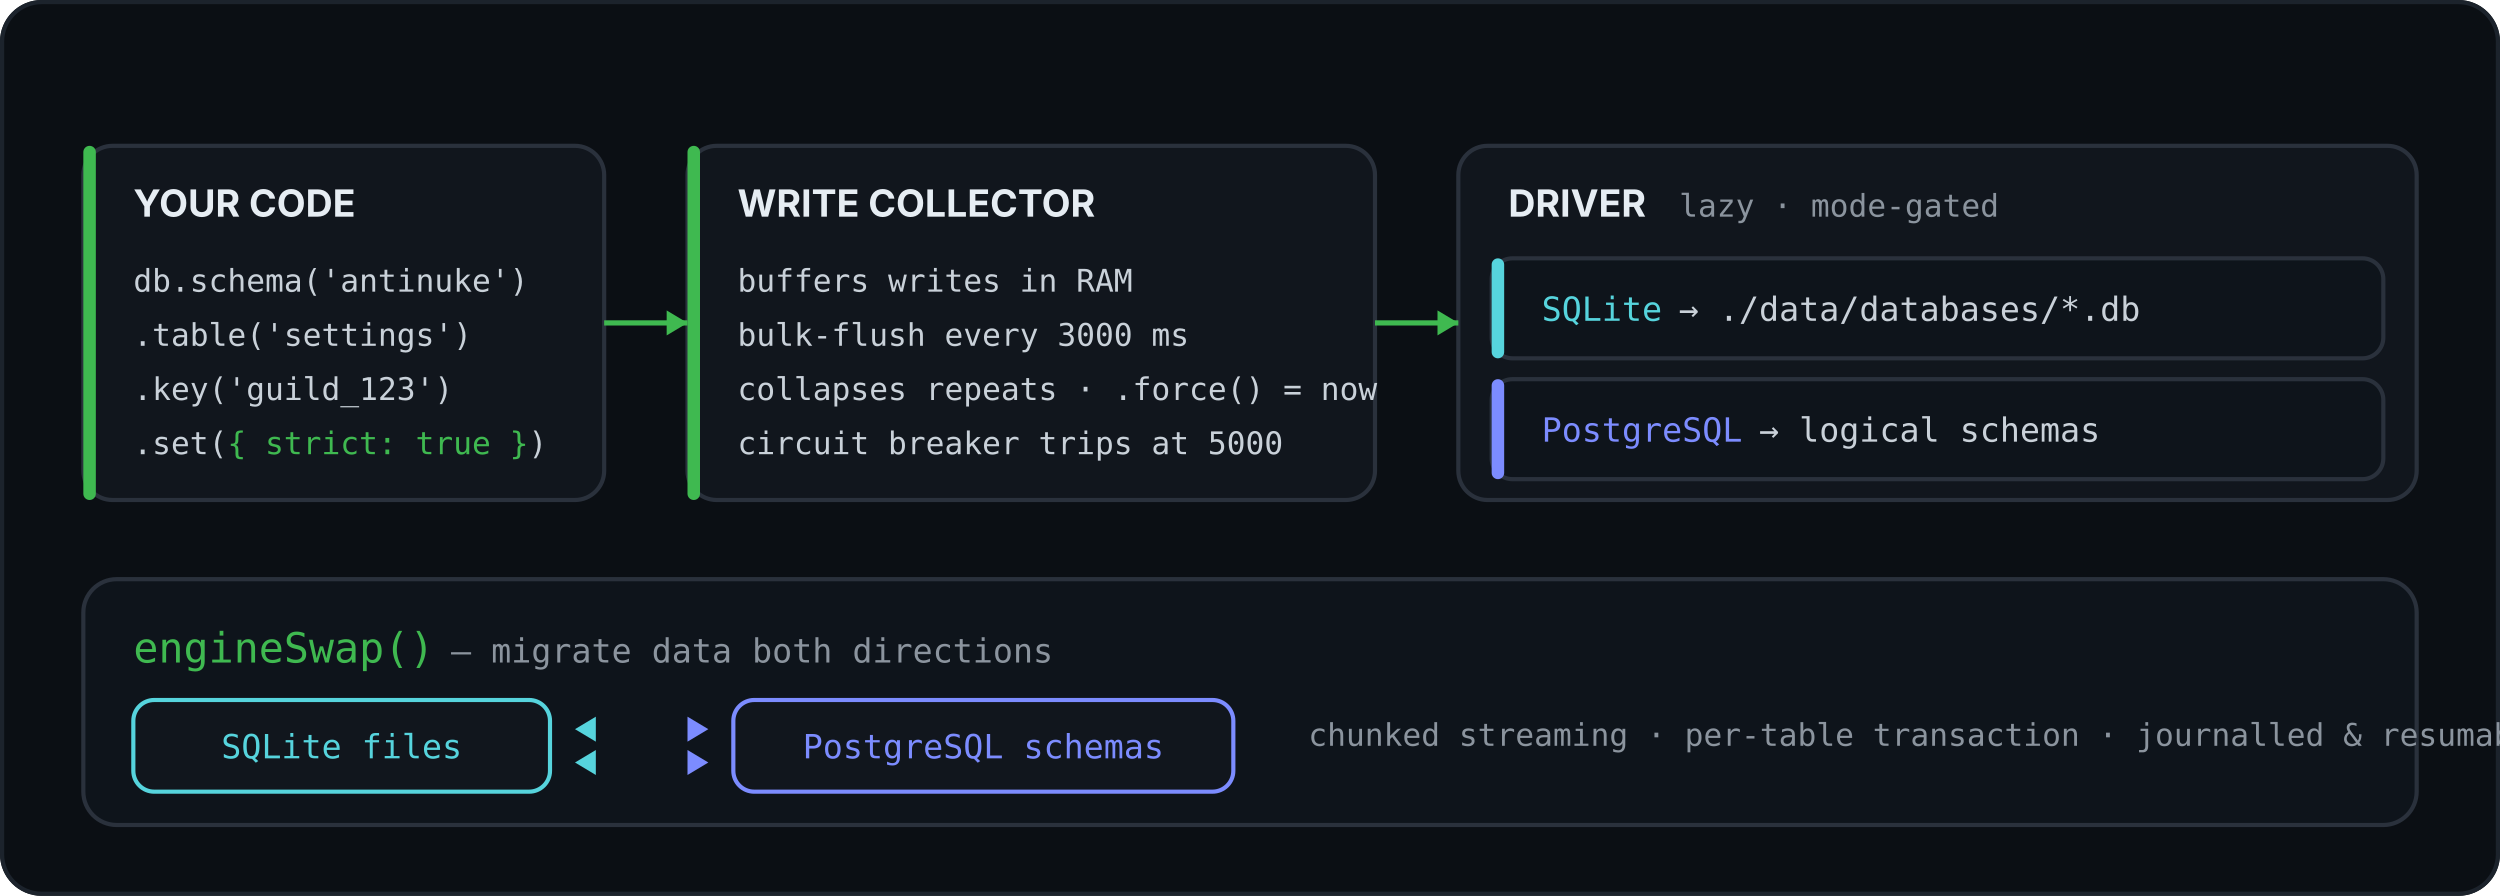
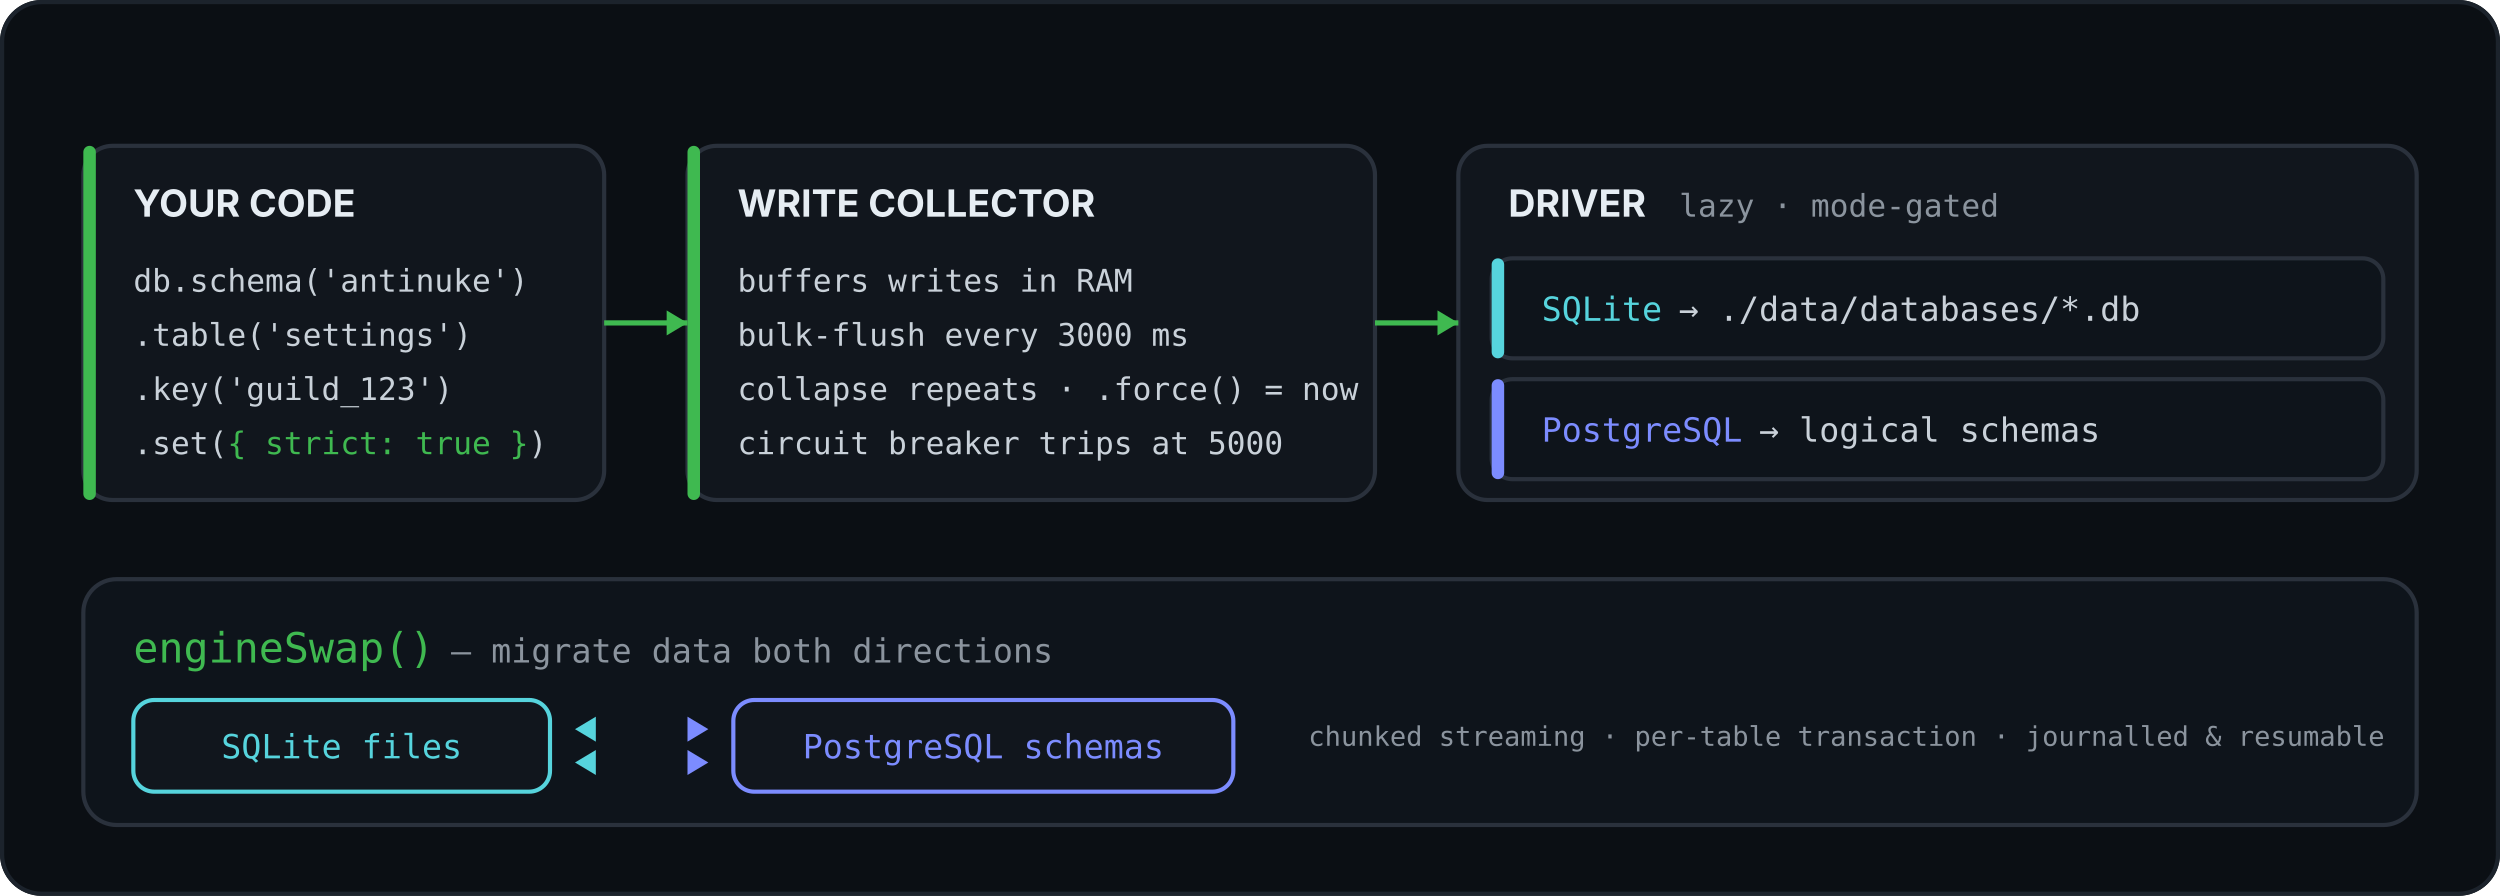
<svg xmlns="http://www.w3.org/2000/svg" width="1200" height="430" viewBox="0 0 1200 430" role="img" aria-labelledby="archTitle archDesc">
  <defs>
    <linearGradient id="swap2" x1="0" y1="0" x2="1" y2="0">
      <stop offset="0" stop-color="#56d4dd" />
      <stop offset="1" stop-color="#7c8cff" />
    </linearGradient>
  </defs>
  <rect x="0" y="0" width="1200" height="430" rx="20" fill="#0b0f14" />
  <rect x="1" y="1" width="1198" height="428" rx="19" fill="none" stroke="#1c232c" stroke-width="2" />
  <g font-family="ui-monospace, SFMono-Regular, Menlo, monospace">
    <rect x="40" y="70" width="250" height="170" rx="14" fill="#11161d" stroke="#2a313c" stroke-width="2" />
    <rect x="40" y="70" width="6" height="170" rx="3" fill="#3fb950" />
    <text x="64" y="104" font-family="-apple-system, 'Segoe UI', sans-serif" font-size="18" font-weight="700" fill="#e6edf3">YOUR CODE</text>
    <text x="64" y="140" font-size="15" fill="#c9d1d9">db.schema('antinuke')</text>
    <text x="64" y="166" font-size="15" fill="#c9d1d9">  .table('settings')</text>
    <text x="64" y="192" font-size="15" fill="#c9d1d9">  .key('guild_123')</text>
    <text x="64" y="218" font-size="15" fill="#c9d1d9">  .set(<tspan fill="#3fb950">{ strict: true }</tspan>)</text>
    <rect x="330" y="70" width="330" height="170" rx="14" fill="#11161d" stroke="#2a313c" stroke-width="2" />
    <rect x="330" y="70" width="6" height="170" rx="3" fill="#3fb950" />
    <text x="354" y="104" font-family="-apple-system, 'Segoe UI', sans-serif" font-size="18" font-weight="700" fill="#e6edf3">WRITE COLLECTOR</text>
    <text x="354" y="140" font-size="15" fill="#c9d1d9">buffers writes in RAM</text>
    <text x="354" y="166" font-size="15" fill="#c9d1d9">bulk-flush every 3000 ms</text>
-     <text x="354" y="192" font-size="15" fill="#c9d1d9">collapses repeats · .force() = now</text>
+     <text x="354" y="192" font-size="15" fill="#c9d1d9">collapse repeats · .force() = now</text>
    <text x="354" y="218" font-size="15" fill="#c9d1d9">circuit breaker trips at 5000</text>
    <rect x="700" y="70" width="460" height="170" rx="14" fill="#11161d" stroke="#2a313c" stroke-width="2" />
    <text x="724" y="104" font-family="-apple-system, 'Segoe UI', sans-serif" font-size="18" font-weight="700" fill="#e6edf3">DRIVER</text>
    <text x="806" y="104" font-family="ui-monospace, SFMono-Regular, Menlo, monospace" font-size="15" fill="#8b949e">lazy · mode-gated</text>
    <rect x="716" y="124" width="428" height="48" rx="10" fill="#0e141b" stroke="#2a313c" stroke-width="2" />
    <rect x="716" y="124" width="6" height="48" rx="3" fill="#56d4dd" />
    <text x="740" y="154" font-size="16" fill="#56d4dd">SQLite<tspan dx="8" fill="#c9d1d9">→  ./data/databases/*.db</tspan>
    </text>
    <rect x="716" y="182" width="428" height="48" rx="10" fill="#0e141b" stroke="#2a313c" stroke-width="2" />
    <rect x="716" y="182" width="6" height="48" rx="3" fill="#7c8cff" />
    <text x="740" y="212" font-size="16" fill="#7c8cff">PostgreSQL<tspan dx="8" fill="#c9d1d9">→  logical schemas</tspan>
    </text>
    <path d="M290 155 H330" stroke="#3fb950" stroke-width="2.5" fill="none" />
    <path d="M330 155 l-10 -6 v12 z" fill="#3fb950" />
    <path d="M660 155 H700" stroke="#3fb950" stroke-width="2.5" fill="none" />
    <path d="M700 155 l-10 -6 v12 z" fill="#3fb950" />
  </g>
  <g font-family="ui-monospace, SFMono-Regular, Menlo, monospace">
    <rect x="40" y="278" width="1120" height="118" rx="16" fill="#0e141b" stroke="#2a313c" stroke-width="2" />
    <text x="64" y="318" font-size="20" fill="#3fb950">engineSwap()<tspan dx="8" fill="#8b949e" font-size="16">— migrate data both directions</tspan>
    </text>
    <rect x="64" y="336" width="200" height="44" rx="10" fill="#11161d" stroke="#56d4dd" stroke-width="2" />
    <text x="164" y="364" text-anchor="middle" font-size="16" fill="#56d4dd">SQLite files</text>
    <path d="M276 350 H340" stroke="url(#swap2)" stroke-width="2.5" fill="none" />
    <path d="M276 350 l10 -6 v12 z" fill="#56d4dd" />
    <path d="M340 350 l-10 -6 v12 z" fill="#7c8cff" />
    <path d="M276 366 H340" stroke="url(#swap2)" stroke-width="2.5" fill="none" />
    <path d="M340 366 l-10 -6 v12 z" fill="#7c8cff" />
    <path d="M276 366 l10 -6 v12 z" fill="#56d4dd" />
    <rect x="352" y="336" width="240" height="44" rx="10" fill="#11161d" stroke="#7c8cff" stroke-width="2" />
    <text x="472" y="364" text-anchor="middle" font-size="16" fill="#7c8cff">PostgreSQL schemas</text>
-     <text x="628" y="358" font-size="15" fill="#8b949e">chunked streaming · per-table transaction · journalled &amp; resumable</text>
+     <text x="628" y="358" font-size="13" fill="#8b949e">chunked streaming · per-table transaction · journalled &amp; resumable</text>
  </g>
</svg>
